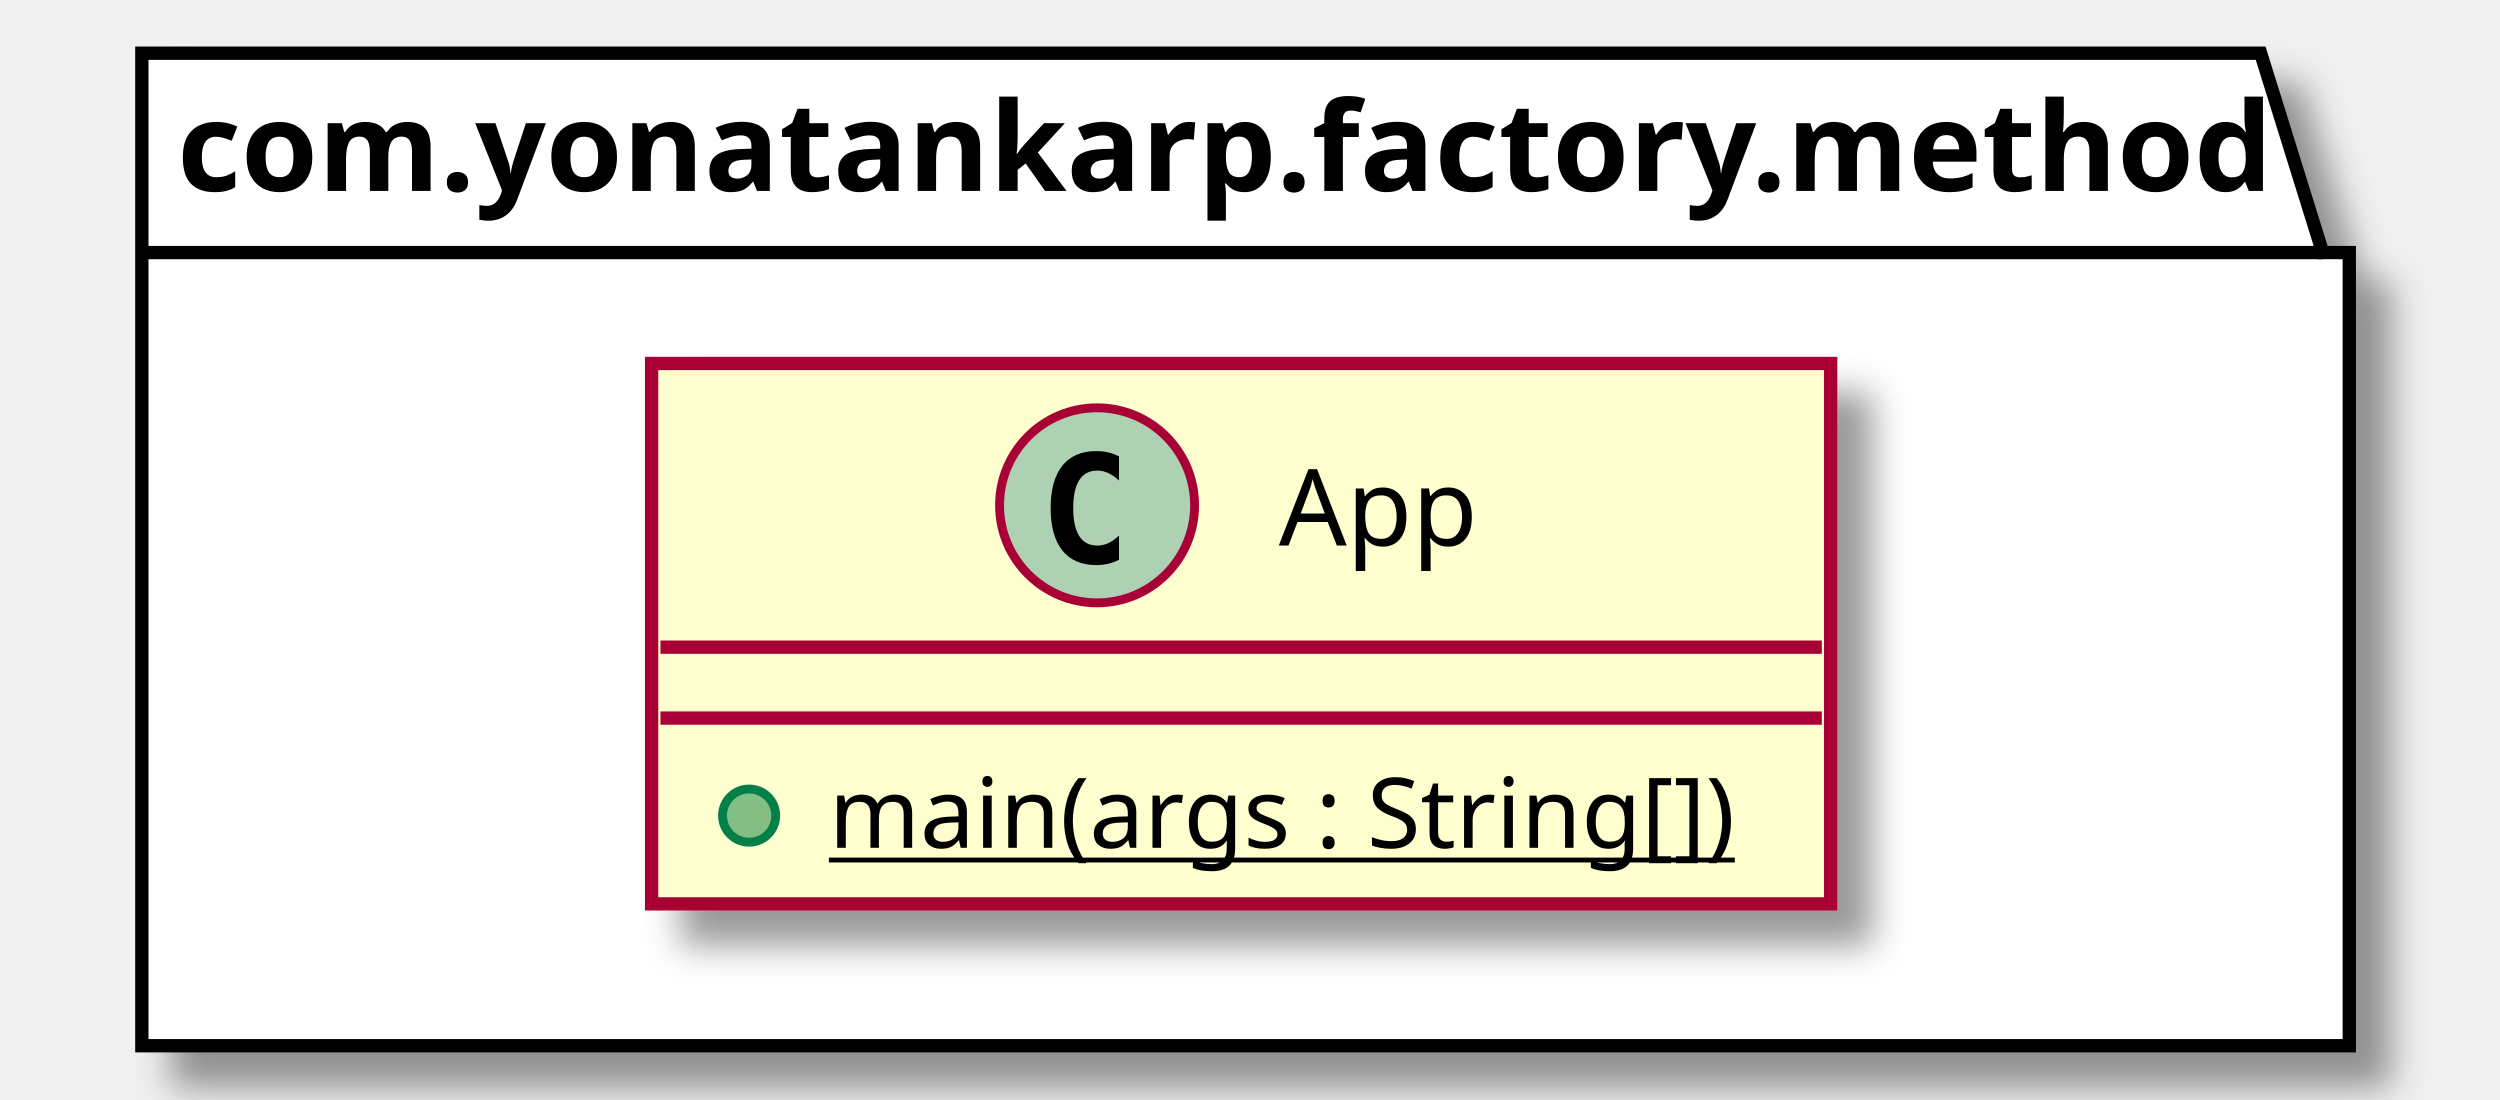
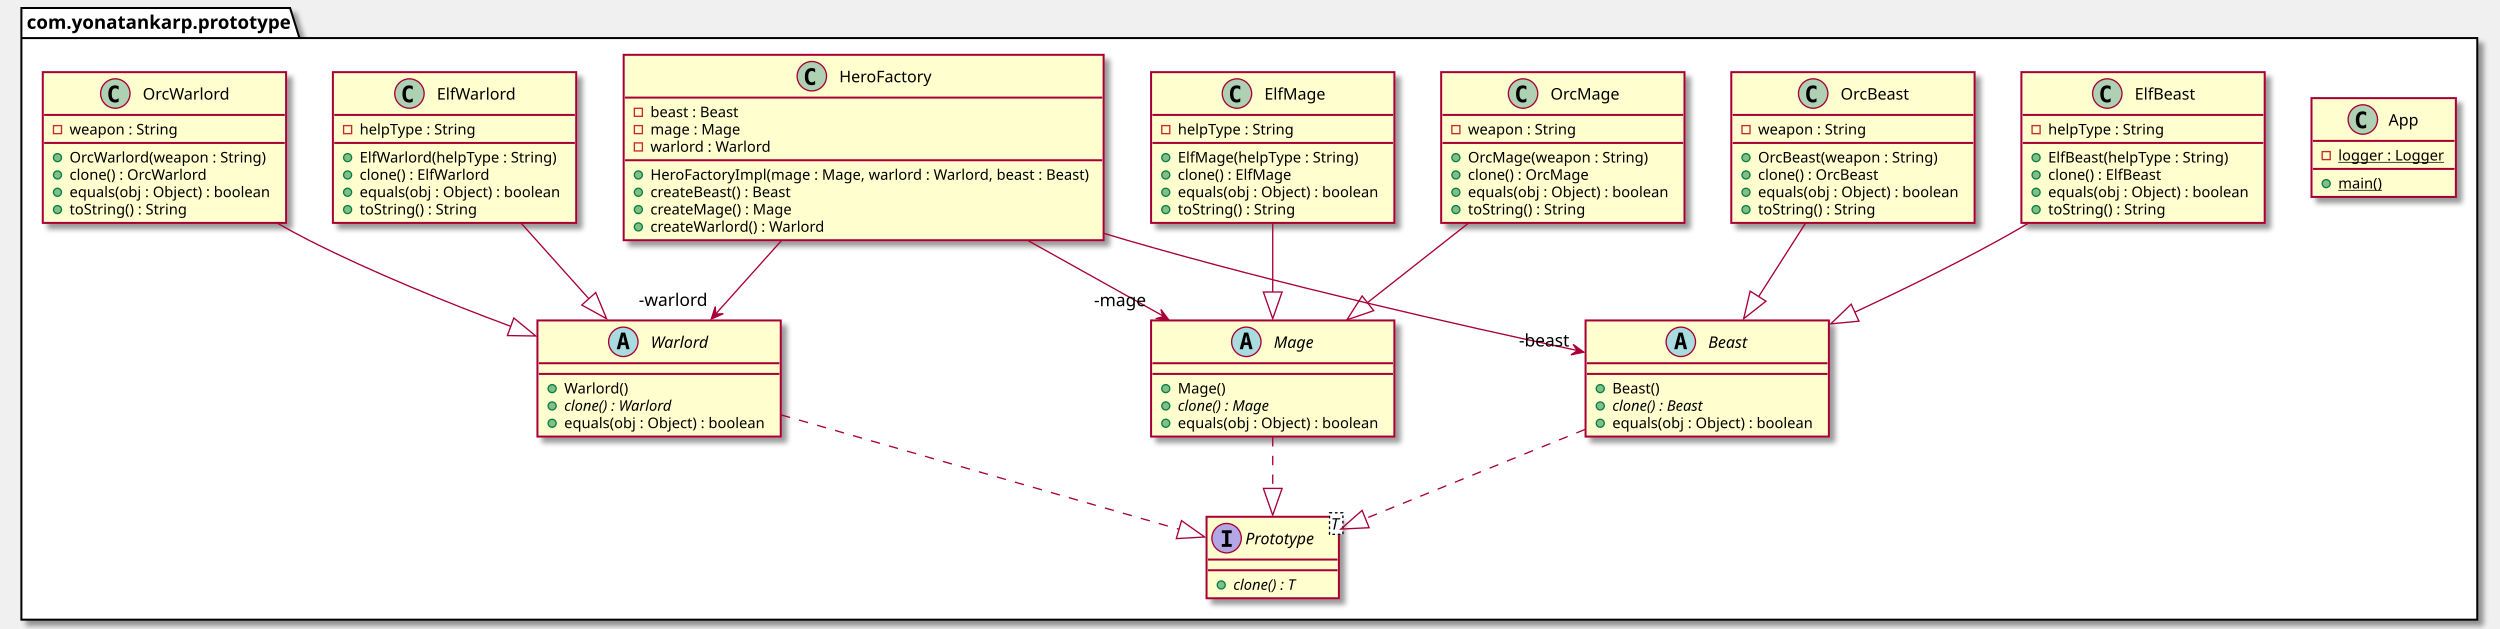
- <svg xmlns="http://www.w3.org/2000/svg" contentScriptType="application/ecmascript" contentStyleType="text/css" height="124px" preserveAspectRatio="none" style="width:282px;height:124px;background:#FFFFFF;" version="1.1" viewBox="0 0 282 124" width="282px" zoomAndPan="magnify">
+ <svg xmlns="http://www.w3.org/2000/svg" contentScriptType="application/ecmascript" contentStyleType="text/css" height="470px" preserveAspectRatio="none" style="width:1870px;height:470px;background:#FFFFFF;" version="1.1" viewBox="0 0 1870 470" width="1870px" zoomAndPan="magnify">
  <defs>
-     <filter height="300%" id="fyu1adzjax36d" width="300%" x="-1" y="-1">
+     <filter height="300%" id="f1co4ksmq0o13n" width="300%" x="-1" y="-1">
      <feGaussianBlur result="blurOut" stdDeviation="2.0" />
      <feColorMatrix in="blurOut" result="blurOut2" type="matrix" values="0 0 0 0 0 0 0 0 0 0 0 0 0 0 0 0 0 0 .4 0" />
      <feOffset dx="4.0" dy="4.0" in="blurOut2" result="blurOut3" />
      <feBlend in="SourceGraphic" in2="blurOut3" mode="normal" />
    </filter>
  </defs>
  <g>
-     <polygon fill="#FFFFFF" filter="url(#fyu1adzjax36d)" points="16,6,255,6,262,28.488,265,28.488,265,117.96,16,117.96,16,6" style="stroke:#000000;stroke-width:1.5;" />
-     <line style="stroke:#000000;stroke-width:1.5;" x1="16" x2="262" y1="28.488" y2="28.488" />
-     <text fill="#000000" font-family="sans-serif" font-size="14" font-weight="bold" lengthAdjust="spacing" textLength="233" x="20" y="21.535">com.yonatankarp.factory.method</text>
-     <rect codeLine="2" fill="#FEFECE" filter="url(#fyu1adzjax36d)" height="60.955" id="App" style="stroke:#A80036;stroke-width:1.5;" width="133" x="73.5" y="41" />
-     <ellipse cx="123.75" cy="57" fill="#ADD1B2" rx="11" ry="11" style="stroke:#A80036;stroke-width:1.0;" />
-     <path d="M126.223,63.143 Q125.642,63.442 125.003,63.591 Q124.364,63.741 123.658,63.741 Q121.151,63.741 119.832,62.089 Q118.512,60.437 118.512,57.316 Q118.512,54.187 119.832,52.535 Q121.151,50.883 123.658,50.883 Q124.364,50.883 125.011,51.032 Q125.659,51.182 126.223,51.48 L126.223,54.203 Q125.592,53.622 124.999,53.352 Q124.405,53.083 123.774,53.083 Q122.43,53.083 121.745,54.149 Q121.06,55.216 121.06,57.316 Q121.06,59.408 121.745,60.474 Q122.43,61.541 123.774,61.541 Q124.405,61.541 124.999,61.271 Q125.592,61.002 126.223,60.42 Z " fill="#000000" />
-     <text fill="#000000" font-family="sans-serif" font-size="12" lengthAdjust="spacing" textLength="24" x="144.25" y="61.535">App</text>
-     <line style="stroke:#A80036;stroke-width:1.5;" x1="74.5" x2="205.5" y1="73" y2="73" />
-     <line style="stroke:#A80036;stroke-width:1.5;" x1="74.5" x2="205.5" y1="81" y2="81" />
-     <ellipse cx="84.5" cy="92" fill="#84BE84" rx="3" ry="3" style="stroke:#038048;stroke-width:1.0;" />
-     <text fill="#000000" font-family="sans-serif" font-size="11" lengthAdjust="spacing" text-decoration="underline" textLength="107" x="93.5" y="95.635">main(args : String[])</text>
+     <polygon fill="#FFFFFF" filter="url(#f1co4ksmq0o13n)" points="16,6,217,6,224,28.488,1853,28.488,1853,463.51,16,463.51,16,6" style="stroke:#000000;stroke-width:1.5;" />
+     <line style="stroke:#000000;stroke-width:1.5;" x1="16" x2="224" y1="28.488" y2="28.488" />
+     <text fill="#000000" font-family="sans-serif" font-size="14" font-weight="bold" lengthAdjust="spacing" textLength="195" x="20" y="21.535">com.yonatankarp.prototype</text>
+     <rect codeLine="2" fill="#FEFECE" filter="url(#f1co4ksmq0o13n)" height="73.91" id="App" style="stroke:#A80036;stroke-width:1.5;" width="108" x="1729" y="73.39" />
+     <ellipse cx="1767.4" cy="89.39" fill="#ADD1B2" rx="11" ry="11" style="stroke:#A80036;stroke-width:1.0;" />
+     <path d="M1769.873,95.533 Q1769.292,95.832 1768.653,95.981 Q1768.014,96.131 1767.308,96.131 Q1764.801,96.131 1763.482,94.479 Q1762.162,92.827 1762.162,89.706 Q1762.162,86.576 1763.482,84.925 Q1764.801,83.273 1767.308,83.273 Q1768.014,83.273 1768.661,83.422 Q1769.309,83.572 1769.873,83.871 L1769.873,86.593 Q1769.242,86.012 1768.649,85.742 Q1768.055,85.472 1767.424,85.472 Q1766.08,85.472 1765.395,86.539 Q1764.71,87.606 1764.71,89.706 Q1764.71,91.798 1765.395,92.864 Q1766.08,93.931 1767.424,93.931 Q1768.055,93.931 1768.649,93.661 Q1769.242,93.391 1769.873,92.81 Z " fill="#000000" />
+     <text fill="#000000" font-family="sans-serif" font-size="12" lengthAdjust="spacing" textLength="24" x="1786.6" y="93.925">App</text>
+     <line style="stroke:#A80036;stroke-width:1.5;" x1="1730" x2="1836" y1="105.39" y2="105.39" />
+     <rect fill="none" height="6" style="stroke:#C82930;stroke-width:1.0;" width="6" x="1737" y="113.39" />
+     <text fill="#000000" font-family="sans-serif" font-size="11" lengthAdjust="spacing" text-decoration="underline" textLength="82" x="1749" y="120.025">logger : Logger</text>
+     <line style="stroke:#A80036;stroke-width:1.5;" x1="1730" x2="1836" y1="126.345" y2="126.345" />
+     <ellipse cx="1740" cy="137.345" fill="#84BE84" rx="3" ry="3" style="stroke:#038048;stroke-width:1.0;" />
+     <text fill="#000000" font-family="sans-serif" font-size="11" lengthAdjust="spacing" text-decoration="underline" textLength="34" x="1749" y="140.98">main()</text>
+     <rect codeLine="6" fill="#FEFECE" filter="url(#f1co4ksmq0o13n)" height="86.865" id="Beast" style="stroke:#A80036;stroke-width:1.5;" width="182" x="1186" y="239.69" />
+     <ellipse cx="1257.25" cy="255.69" fill="#A9DCDF" rx="11" ry="11" style="stroke:#A80036;stroke-width:1.0;" />
+     <path d="M1257.113,251.038 L1255.959,256.11 L1258.275,256.11 Z M1255.619,248.797 L1258.616,248.797 L1261.961,261.19 L1259.512,261.19 L1258.748,258.127 L1255.47,258.127 L1254.723,261.19 L1252.274,261.19 Z " fill="#000000" />
+     <text fill="#000000" font-family="sans-serif" font-size="12" font-style="italic" lengthAdjust="spacing" textLength="31" x="1277.75" y="260.225">Beast</text>
+     <line style="stroke:#A80036;stroke-width:1.5;" x1="1187" x2="1367" y1="271.69" y2="271.69" />
+     <line style="stroke:#A80036;stroke-width:1.5;" x1="1187" x2="1367" y1="279.69" y2="279.69" />
+     <ellipse cx="1197" cy="290.69" fill="#84BE84" rx="3" ry="3" style="stroke:#038048;stroke-width:1.0;" />
+     <text fill="#000000" font-family="sans-serif" font-size="11" lengthAdjust="spacing" textLength="36" x="1206" y="294.325">Beast()</text>
+     <ellipse cx="1197" cy="303.645" fill="#84BE84" rx="3" ry="3" style="stroke:#038048;stroke-width:1.0;" />
+     <text fill="#000000" font-family="sans-serif" font-size="11" font-style="italic" lengthAdjust="spacing" textLength="74" x="1206" y="307.28">clone() : Beast</text>
+     <ellipse cx="1197" cy="316.6" fill="#84BE84" rx="3" ry="3" style="stroke:#038048;stroke-width:1.0;" />
+     <text fill="#000000" font-family="sans-serif" font-size="11" lengthAdjust="spacing" textLength="156" x="1206" y="320.235">equals(obj : Object) : boolean</text>
+     <rect codeLine="11" fill="#FEFECE" filter="url(#f1co4ksmq0o13n)" height="112.775" id="ElfBeast" style="stroke:#A80036;stroke-width:1.5;" width="182" x="1512" y="53.96" />
+     <ellipse cx="1576.25" cy="69.96" fill="#ADD1B2" rx="11" ry="11" style="stroke:#A80036;stroke-width:1.0;" />
+     <path d="M1578.723,76.103 Q1578.142,76.402 1577.503,76.551 Q1576.864,76.701 1576.158,76.701 Q1573.651,76.701 1572.332,75.049 Q1571.012,73.397 1571.012,70.276 Q1571.012,67.147 1572.332,65.495 Q1573.651,63.843 1576.158,63.843 Q1576.864,63.843 1577.511,63.992 Q1578.159,64.142 1578.723,64.441 L1578.723,67.163 Q1578.092,66.582 1577.499,66.312 Q1576.905,66.043 1576.274,66.043 Q1574.93,66.043 1574.245,67.109 Q1573.56,68.176 1573.56,70.276 Q1573.56,72.368 1574.245,73.434 Q1574.93,74.501 1576.274,74.501 Q1576.905,74.501 1577.499,74.231 Q1578.092,73.962 1578.723,73.38 Z " fill="#000000" />
+     <text fill="#000000" font-family="sans-serif" font-size="12" lengthAdjust="spacing" textLength="45" x="1596.75" y="74.495">ElfBeast</text>
+     <line style="stroke:#A80036;stroke-width:1.5;" x1="1513" x2="1693" y1="85.96" y2="85.96" />
+     <rect fill="none" height="6" style="stroke:#C82930;stroke-width:1.0;" width="6" x="1520" y="93.96" />
+     <text fill="#000000" font-family="sans-serif" font-size="11" lengthAdjust="spacing" textLength="90" x="1532" y="100.595">helpType : String</text>
+     <line style="stroke:#A80036;stroke-width:1.5;" x1="1513" x2="1693" y1="106.915" y2="106.915" />
+     <ellipse cx="1523" cy="117.915" fill="#84BE84" rx="3" ry="3" style="stroke:#038048;stroke-width:1.0;" />
+     <text fill="#000000" font-family="sans-serif" font-size="11" lengthAdjust="spacing" textLength="139" x="1532" y="121.55">ElfBeast(helpType : String)</text>
+     <ellipse cx="1523" cy="130.87" fill="#84BE84" rx="3" ry="3" style="stroke:#038048;stroke-width:1.0;" />
+     <text fill="#000000" font-family="sans-serif" font-size="11" lengthAdjust="spacing" textLength="87" x="1532" y="134.505">clone() : ElfBeast</text>
+     <ellipse cx="1523" cy="143.825" fill="#84BE84" rx="3" ry="3" style="stroke:#038048;stroke-width:1.0;" />
+     <text fill="#000000" font-family="sans-serif" font-size="11" lengthAdjust="spacing" textLength="156" x="1532" y="147.46">equals(obj : Object) : boolean</text>
+     <ellipse cx="1523" cy="156.78" fill="#84BE84" rx="3" ry="3" style="stroke:#038048;stroke-width:1.0;" />
+     <text fill="#000000" font-family="sans-serif" font-size="11" lengthAdjust="spacing" textLength="92" x="1532" y="160.415">toString() : String</text>
+     <rect codeLine="18" fill="#FEFECE" filter="url(#f1co4ksmq0o13n)" height="112.775" id="ElfMage" style="stroke:#A80036;stroke-width:1.5;" width="182" x="861" y="53.96" />
+     <ellipse cx="925.25" cy="69.96" fill="#ADD1B2" rx="11" ry="11" style="stroke:#A80036;stroke-width:1.0;" />
+     <path d="M927.723,76.103 Q927.142,76.402 926.503,76.551 Q925.864,76.701 925.158,76.701 Q922.651,76.701 921.332,75.049 Q920.012,73.397 920.012,70.276 Q920.012,67.147 921.332,65.495 Q922.651,63.843 925.158,63.843 Q925.864,63.843 926.511,63.992 Q927.159,64.142 927.723,64.441 L927.723,67.163 Q927.092,66.582 926.499,66.312 Q925.905,66.043 925.274,66.043 Q923.93,66.043 923.245,67.109 Q922.56,68.176 922.56,70.276 Q922.56,72.368 923.245,73.434 Q923.93,74.501 925.274,74.501 Q925.905,74.501 926.499,74.231 Q927.092,73.962 927.723,73.38 Z " fill="#000000" />
+     <text fill="#000000" font-family="sans-serif" font-size="12" lengthAdjust="spacing" textLength="45" x="945.75" y="74.495">ElfMage</text>
+     <line style="stroke:#A80036;stroke-width:1.5;" x1="862" x2="1042" y1="85.96" y2="85.96" />
+     <rect fill="none" height="6" style="stroke:#C82930;stroke-width:1.0;" width="6" x="869" y="93.96" />
+     <text fill="#000000" font-family="sans-serif" font-size="11" lengthAdjust="spacing" textLength="90" x="881" y="100.595">helpType : String</text>
+     <line style="stroke:#A80036;stroke-width:1.5;" x1="862" x2="1042" y1="106.915" y2="106.915" />
+     <ellipse cx="872" cy="117.915" fill="#84BE84" rx="3" ry="3" style="stroke:#038048;stroke-width:1.0;" />
+     <text fill="#000000" font-family="sans-serif" font-size="11" lengthAdjust="spacing" textLength="139" x="881" y="121.55">ElfMage(helpType : String)</text>
+     <ellipse cx="872" cy="130.87" fill="#84BE84" rx="3" ry="3" style="stroke:#038048;stroke-width:1.0;" />
+     <text fill="#000000" font-family="sans-serif" font-size="11" lengthAdjust="spacing" textLength="87" x="881" y="134.505">clone() : ElfMage</text>
+     <ellipse cx="872" cy="143.825" fill="#84BE84" rx="3" ry="3" style="stroke:#038048;stroke-width:1.0;" />
+     <text fill="#000000" font-family="sans-serif" font-size="11" lengthAdjust="spacing" textLength="156" x="881" y="147.46">equals(obj : Object) : boolean</text>
+     <ellipse cx="872" cy="156.78" fill="#84BE84" rx="3" ry="3" style="stroke:#038048;stroke-width:1.0;" />
+     <text fill="#000000" font-family="sans-serif" font-size="11" lengthAdjust="spacing" textLength="92" x="881" y="160.415">toString() : String</text>
+     <rect codeLine="25" fill="#FEFECE" filter="url(#f1co4ksmq0o13n)" height="112.775" id="ElfWarlord" style="stroke:#A80036;stroke-width:1.5;" width="182" x="249" y="53.96" />
+     <ellipse cx="306.25" cy="69.96" fill="#ADD1B2" rx="11" ry="11" style="stroke:#A80036;stroke-width:1.0;" />
+     <path d="M308.723,76.103 Q308.142,76.402 307.503,76.551 Q306.864,76.701 306.158,76.701 Q303.651,76.701 302.332,75.049 Q301.012,73.397 301.012,70.276 Q301.012,67.147 302.332,65.495 Q303.651,63.843 306.158,63.843 Q306.864,63.843 307.511,63.992 Q308.159,64.142 308.723,64.441 L308.723,67.163 Q308.092,66.582 307.499,66.312 Q306.905,66.043 306.274,66.043 Q304.93,66.043 304.245,67.109 Q303.56,68.176 303.56,70.276 Q303.56,72.368 304.245,73.434 Q304.93,74.501 306.274,74.501 Q306.905,74.501 307.499,74.231 Q308.092,73.962 308.723,73.38 Z " fill="#000000" />
+     <text fill="#000000" font-family="sans-serif" font-size="12" lengthAdjust="spacing" textLength="59" x="326.75" y="74.495">ElfWarlord</text>
+     <line style="stroke:#A80036;stroke-width:1.5;" x1="250" x2="430" y1="85.96" y2="85.96" />
+     <rect fill="none" height="6" style="stroke:#C82930;stroke-width:1.0;" width="6" x="257" y="93.96" />
+     <text fill="#000000" font-family="sans-serif" font-size="11" lengthAdjust="spacing" textLength="90" x="269" y="100.595">helpType : String</text>
+     <line style="stroke:#A80036;stroke-width:1.5;" x1="250" x2="430" y1="106.915" y2="106.915" />
+     <ellipse cx="260" cy="117.915" fill="#84BE84" rx="3" ry="3" style="stroke:#038048;stroke-width:1.0;" />
+     <text fill="#000000" font-family="sans-serif" font-size="11" lengthAdjust="spacing" textLength="153" x="269" y="121.55">ElfWarlord(helpType : String)</text>
+     <ellipse cx="260" cy="130.87" fill="#84BE84" rx="3" ry="3" style="stroke:#038048;stroke-width:1.0;" />
+     <text fill="#000000" font-family="sans-serif" font-size="11" lengthAdjust="spacing" textLength="101" x="269" y="134.505">clone() : ElfWarlord</text>
+     <ellipse cx="260" cy="143.825" fill="#84BE84" rx="3" ry="3" style="stroke:#038048;stroke-width:1.0;" />
+     <text fill="#000000" font-family="sans-serif" font-size="11" lengthAdjust="spacing" textLength="156" x="269" y="147.46">equals(obj : Object) : boolean</text>
+     <ellipse cx="260" cy="156.78" fill="#84BE84" rx="3" ry="3" style="stroke:#038048;stroke-width:1.0;" />
+     <text fill="#000000" font-family="sans-serif" font-size="11" lengthAdjust="spacing" textLength="92" x="269" y="160.415">toString() : String</text>
+     <rect codeLine="32" fill="#FEFECE" filter="url(#f1co4ksmq0o13n)" height="138.685" id="HeroFactory" style="stroke:#A80036;stroke-width:1.5;" width="359" x="466.5" y="41" />
+     <ellipse cx="607.25" cy="57" fill="#ADD1B2" rx="11" ry="11" style="stroke:#A80036;stroke-width:1.0;" />
+     <path d="M609.723,63.143 Q609.142,63.442 608.503,63.591 Q607.864,63.741 607.158,63.741 Q604.651,63.741 603.332,62.089 Q602.012,60.437 602.012,57.316 Q602.012,54.187 603.332,52.535 Q604.651,50.883 607.158,50.883 Q607.864,50.883 608.511,51.032 Q609.159,51.182 609.723,51.48 L609.723,54.203 Q609.092,53.622 608.499,53.352 Q607.905,53.083 607.274,53.083 Q605.93,53.083 605.245,54.149 Q604.56,55.216 604.56,57.316 Q604.56,59.408 605.245,60.474 Q605.93,61.541 607.274,61.541 Q607.905,61.541 608.499,61.271 Q609.092,61.002 609.723,60.42 Z " fill="#000000" />
+     <text fill="#000000" font-family="sans-serif" font-size="12" lengthAdjust="spacing" textLength="69" x="627.75" y="61.535">HeroFactory</text>
+     <line style="stroke:#A80036;stroke-width:1.5;" x1="467.5" x2="824.5" y1="73" y2="73" />
+     <rect fill="none" height="6" style="stroke:#C82930;stroke-width:1.0;" width="6" x="474.5" y="81" />
+     <text fill="#000000" font-family="sans-serif" font-size="11" lengthAdjust="spacing" textLength="66" x="486.5" y="87.635">beast : Beast</text>
+     <rect fill="none" height="6" style="stroke:#C82930;stroke-width:1.0;" width="6" x="474.5" y="93.955" />
+     <text fill="#000000" font-family="sans-serif" font-size="11" lengthAdjust="spacing" textLength="66" x="486.5" y="100.59">mage : Mage</text>
+     <rect fill="none" height="6" style="stroke:#C82930;stroke-width:1.0;" width="6" x="474.5" y="106.91" />
+     <text fill="#000000" font-family="sans-serif" font-size="11" lengthAdjust="spacing" textLength="92" x="486.5" y="113.545">warlord : Warlord</text>
+     <line style="stroke:#A80036;stroke-width:1.5;" x1="467.5" x2="824.5" y1="119.865" y2="119.865" />
+     <ellipse cx="477.5" cy="130.865" fill="#84BE84" rx="3" ry="3" style="stroke:#038048;stroke-width:1.0;" />
+     <text fill="#000000" font-family="sans-serif" font-size="11" lengthAdjust="spacing" textLength="333" x="486.5" y="134.5">HeroFactoryImpl(mage : Mage, warlord : Warlord, beast : Beast)</text>
+     <ellipse cx="477.5" cy="143.82" fill="#84BE84" rx="3" ry="3" style="stroke:#038048;stroke-width:1.0;" />
+     <text fill="#000000" font-family="sans-serif" font-size="11" lengthAdjust="spacing" textLength="106" x="486.5" y="147.455">createBeast() : Beast</text>
+     <ellipse cx="477.5" cy="156.775" fill="#84BE84" rx="3" ry="3" style="stroke:#038048;stroke-width:1.0;" />
+     <text fill="#000000" font-family="sans-serif" font-size="11" lengthAdjust="spacing" textLength="106" x="486.5" y="160.41">createMage() : Mage</text>
+     <ellipse cx="477.5" cy="169.731" fill="#84BE84" rx="3" ry="3" style="stroke:#038048;stroke-width:1.0;" />
+     <text fill="#000000" font-family="sans-serif" font-size="11" lengthAdjust="spacing" textLength="134" x="486.5" y="173.365">createWarlord() : Warlord</text>
+     <rect codeLine="41" fill="#FEFECE" filter="url(#f1co4ksmq0o13n)" height="86.865" id="Mage" style="stroke:#A80036;stroke-width:1.5;" width="182" x="861" y="239.69" />
+     <ellipse cx="932.25" cy="255.69" fill="#A9DCDF" rx="11" ry="11" style="stroke:#A80036;stroke-width:1.0;" />
+     <path d="M932.113,251.038 L930.96,256.11 L933.275,256.11 Z M930.619,248.797 L933.616,248.797 L936.961,261.19 L934.512,261.19 L933.749,258.127 L930.47,258.127 L929.723,261.19 L927.274,261.19 Z " fill="#000000" />
+     <text fill="#000000" font-family="sans-serif" font-size="12" font-style="italic" lengthAdjust="spacing" textLength="31" x="952.75" y="260.225">Mage</text>
+     <line style="stroke:#A80036;stroke-width:1.5;" x1="862" x2="1042" y1="271.69" y2="271.69" />
+     <line style="stroke:#A80036;stroke-width:1.5;" x1="862" x2="1042" y1="279.69" y2="279.69" />
+     <ellipse cx="872" cy="290.69" fill="#84BE84" rx="3" ry="3" style="stroke:#038048;stroke-width:1.0;" />
+     <text fill="#000000" font-family="sans-serif" font-size="11" lengthAdjust="spacing" textLength="36" x="881" y="294.325">Mage()</text>
+     <ellipse cx="872" cy="303.645" fill="#84BE84" rx="3" ry="3" style="stroke:#038048;stroke-width:1.0;" />
+     <text fill="#000000" font-family="sans-serif" font-size="11" font-style="italic" lengthAdjust="spacing" textLength="74" x="881" y="307.28">clone() : Mage</text>
+     <ellipse cx="872" cy="316.6" fill="#84BE84" rx="3" ry="3" style="stroke:#038048;stroke-width:1.0;" />
+     <text fill="#000000" font-family="sans-serif" font-size="11" lengthAdjust="spacing" textLength="156" x="881" y="320.235">equals(obj : Object) : boolean</text>
+     <rect codeLine="46" fill="#FEFECE" filter="url(#f1co4ksmq0o13n)" height="112.775" id="OrcBeast" style="stroke:#A80036;stroke-width:1.5;" width="182" x="1295" y="53.96" />
+     <ellipse cx="1356.25" cy="69.96" fill="#ADD1B2" rx="11" ry="11" style="stroke:#A80036;stroke-width:1.0;" />
+     <path d="M1358.723,76.103 Q1358.142,76.402 1357.503,76.551 Q1356.864,76.701 1356.158,76.701 Q1353.651,76.701 1352.332,75.049 Q1351.012,73.397 1351.012,70.276 Q1351.012,67.147 1352.332,65.495 Q1353.651,63.843 1356.158,63.843 Q1356.864,63.843 1357.511,63.992 Q1358.159,64.142 1358.723,64.441 L1358.723,67.163 Q1358.092,66.582 1357.499,66.312 Q1356.905,66.043 1356.274,66.043 Q1354.93,66.043 1354.245,67.109 Q1353.56,68.176 1353.56,70.276 Q1353.56,72.368 1354.245,73.434 Q1354.93,74.501 1356.274,74.501 Q1356.905,74.501 1357.499,74.231 Q1358.092,73.962 1358.723,73.38 Z " fill="#000000" />
+     <text fill="#000000" font-family="sans-serif" font-size="12" lengthAdjust="spacing" textLength="51" x="1376.75" y="74.495">OrcBeast</text>
+     <line style="stroke:#A80036;stroke-width:1.5;" x1="1296" x2="1476" y1="85.96" y2="85.96" />
+     <rect fill="none" height="6" style="stroke:#C82930;stroke-width:1.0;" width="6" x="1303" y="93.96" />
+     <text fill="#000000" font-family="sans-serif" font-size="11" lengthAdjust="spacing" textLength="82" x="1315" y="100.595">weapon : String</text>
+     <line style="stroke:#A80036;stroke-width:1.5;" x1="1296" x2="1476" y1="106.915" y2="106.915" />
+     <ellipse cx="1306" cy="117.915" fill="#84BE84" rx="3" ry="3" style="stroke:#038048;stroke-width:1.0;" />
+     <text fill="#000000" font-family="sans-serif" font-size="11" lengthAdjust="spacing" textLength="138" x="1315" y="121.55">OrcBeast(weapon : String)</text>
+     <ellipse cx="1306" cy="130.87" fill="#84BE84" rx="3" ry="3" style="stroke:#038048;stroke-width:1.0;" />
+     <text fill="#000000" font-family="sans-serif" font-size="11" lengthAdjust="spacing" textLength="94" x="1315" y="134.505">clone() : OrcBeast</text>
+     <ellipse cx="1306" cy="143.825" fill="#84BE84" rx="3" ry="3" style="stroke:#038048;stroke-width:1.0;" />
+     <text fill="#000000" font-family="sans-serif" font-size="11" lengthAdjust="spacing" textLength="156" x="1315" y="147.46">equals(obj : Object) : boolean</text>
+     <ellipse cx="1306" cy="156.78" fill="#84BE84" rx="3" ry="3" style="stroke:#038048;stroke-width:1.0;" />
+     <text fill="#000000" font-family="sans-serif" font-size="11" lengthAdjust="spacing" textLength="92" x="1315" y="160.415">toString() : String</text>
+     <rect codeLine="53" fill="#FEFECE" filter="url(#f1co4ksmq0o13n)" height="112.775" id="OrcMage" style="stroke:#A80036;stroke-width:1.5;" width="182" x="1078" y="53.96" />
+     <ellipse cx="1139.25" cy="69.96" fill="#ADD1B2" rx="11" ry="11" style="stroke:#A80036;stroke-width:1.0;" />
+     <path d="M1141.723,76.103 Q1141.142,76.402 1140.503,76.551 Q1139.864,76.701 1139.158,76.701 Q1136.651,76.701 1135.332,75.049 Q1134.012,73.397 1134.012,70.276 Q1134.012,67.147 1135.332,65.495 Q1136.651,63.843 1139.158,63.843 Q1139.864,63.843 1140.511,63.992 Q1141.159,64.142 1141.723,64.441 L1141.723,67.163 Q1141.092,66.582 1140.499,66.312 Q1139.905,66.043 1139.274,66.043 Q1137.93,66.043 1137.245,67.109 Q1136.56,68.176 1136.56,70.276 Q1136.56,72.368 1137.245,73.434 Q1137.93,74.501 1139.274,74.501 Q1139.905,74.501 1140.499,74.231 Q1141.092,73.962 1141.723,73.38 Z " fill="#000000" />
+     <text fill="#000000" font-family="sans-serif" font-size="12" lengthAdjust="spacing" textLength="51" x="1159.75" y="74.495">OrcMage</text>
+     <line style="stroke:#A80036;stroke-width:1.5;" x1="1079" x2="1259" y1="85.96" y2="85.96" />
+     <rect fill="none" height="6" style="stroke:#C82930;stroke-width:1.0;" width="6" x="1086" y="93.96" />
+     <text fill="#000000" font-family="sans-serif" font-size="11" lengthAdjust="spacing" textLength="82" x="1098" y="100.595">weapon : String</text>
+     <line style="stroke:#A80036;stroke-width:1.5;" x1="1079" x2="1259" y1="106.915" y2="106.915" />
+     <ellipse cx="1089" cy="117.915" fill="#84BE84" rx="3" ry="3" style="stroke:#038048;stroke-width:1.0;" />
+     <text fill="#000000" font-family="sans-serif" font-size="11" lengthAdjust="spacing" textLength="138" x="1098" y="121.55">OrcMage(weapon : String)</text>
+     <ellipse cx="1089" cy="130.87" fill="#84BE84" rx="3" ry="3" style="stroke:#038048;stroke-width:1.0;" />
+     <text fill="#000000" font-family="sans-serif" font-size="11" lengthAdjust="spacing" textLength="94" x="1098" y="134.505">clone() : OrcMage</text>
+     <ellipse cx="1089" cy="143.825" fill="#84BE84" rx="3" ry="3" style="stroke:#038048;stroke-width:1.0;" />
+     <text fill="#000000" font-family="sans-serif" font-size="11" lengthAdjust="spacing" textLength="156" x="1098" y="147.46">equals(obj : Object) : boolean</text>
+     <ellipse cx="1089" cy="156.78" fill="#84BE84" rx="3" ry="3" style="stroke:#038048;stroke-width:1.0;" />
+     <text fill="#000000" font-family="sans-serif" font-size="11" lengthAdjust="spacing" textLength="92" x="1098" y="160.415">toString() : String</text>
+     <rect codeLine="60" fill="#FEFECE" filter="url(#f1co4ksmq0o13n)" height="112.775" id="OrcWarlord" style="stroke:#A80036;stroke-width:1.5;" width="182" x="32" y="53.96" />
+     <ellipse cx="86.25" cy="69.96" fill="#ADD1B2" rx="11" ry="11" style="stroke:#A80036;stroke-width:1.0;" />
+     <path d="M88.723,76.103 Q88.142,76.402 87.503,76.551 Q86.864,76.701 86.158,76.701 Q83.651,76.701 82.332,75.049 Q81.012,73.397 81.012,70.276 Q81.012,67.147 82.332,65.495 Q83.651,63.843 86.158,63.843 Q86.864,63.843 87.511,63.992 Q88.159,64.142 88.723,64.441 L88.723,67.163 Q88.092,66.582 87.499,66.312 Q86.905,66.043 86.274,66.043 Q84.93,66.043 84.245,67.109 Q83.56,68.176 83.56,70.276 Q83.56,72.368 84.245,73.434 Q84.93,74.501 86.274,74.501 Q86.905,74.501 87.499,74.231 Q88.092,73.962 88.723,73.38 Z " fill="#000000" />
+     <text fill="#000000" font-family="sans-serif" font-size="12" lengthAdjust="spacing" textLength="65" x="106.75" y="74.495">OrcWarlord</text>
+     <line style="stroke:#A80036;stroke-width:1.5;" x1="33" x2="213" y1="85.96" y2="85.96" />
+     <rect fill="none" height="6" style="stroke:#C82930;stroke-width:1.0;" width="6" x="40" y="93.96" />
+     <text fill="#000000" font-family="sans-serif" font-size="11" lengthAdjust="spacing" textLength="82" x="52" y="100.595">weapon : String</text>
+     <line style="stroke:#A80036;stroke-width:1.5;" x1="33" x2="213" y1="106.915" y2="106.915" />
+     <ellipse cx="43" cy="117.915" fill="#84BE84" rx="3" ry="3" style="stroke:#038048;stroke-width:1.0;" />
+     <text fill="#000000" font-family="sans-serif" font-size="11" lengthAdjust="spacing" textLength="152" x="52" y="121.55">OrcWarlord(weapon : String)</text>
+     <ellipse cx="43" cy="130.87" fill="#84BE84" rx="3" ry="3" style="stroke:#038048;stroke-width:1.0;" />
+     <text fill="#000000" font-family="sans-serif" font-size="11" lengthAdjust="spacing" textLength="108" x="52" y="134.505">clone() : OrcWarlord</text>
+     <ellipse cx="43" cy="143.825" fill="#84BE84" rx="3" ry="3" style="stroke:#038048;stroke-width:1.0;" />
+     <text fill="#000000" font-family="sans-serif" font-size="11" lengthAdjust="spacing" textLength="156" x="52" y="147.46">equals(obj : Object) : boolean</text>
+     <ellipse cx="43" cy="156.78" fill="#84BE84" rx="3" ry="3" style="stroke:#038048;stroke-width:1.0;" />
+     <text fill="#000000" font-family="sans-serif" font-size="11" lengthAdjust="spacing" textLength="92" x="52" y="160.415">toString() : String</text>
+     <rect codeLine="67" fill="#FEFECE" filter="url(#f1co4ksmq0o13n)" height="60.955" id="Prototype" style="stroke:#A80036;stroke-width:1.5;" width="99" x="902.5" y="386.55" />
+     <ellipse cx="917.5" cy="402.55" fill="#B4A7E5" rx="11" ry="11" style="stroke:#A80036;stroke-width:1.0;" />
+     <path d="M913.928,398.815 L913.928,396.657 L921.307,396.657 L921.307,398.815 L918.842,398.815 L918.842,406.892 L921.307,406.892 L921.307,409.05 L913.928,409.05 L913.928,406.892 L916.393,406.892 L916.393,398.815 Z " fill="#000000" />
+     <text fill="#000000" font-family="sans-serif" font-size="12" font-style="italic" lengthAdjust="spacing" textLength="55" x="931.5" y="407.085">Prototype</text>
+     <rect fill="#FFFFFF" height="16.133" style="stroke:#000000;stroke-width:1.0;stroke-dasharray:2.0,2.0;" width="10" x="994.5" y="383.55" />
+     <text fill="#000000" font-family="sans-serif" font-size="12" font-style="italic" lengthAdjust="spacing" textLength="8" x="995.5" y="396.152">T</text>
+     <line style="stroke:#A80036;stroke-width:1.5;" x1="903.5" x2="1000.5" y1="418.55" y2="418.55" />
+     <line style="stroke:#A80036;stroke-width:1.5;" x1="903.5" x2="1000.5" y1="426.55" y2="426.55" />
+     <ellipse cx="913.5" cy="437.55" fill="#84BE84" rx="3" ry="3" style="stroke:#038048;stroke-width:1.0;" />
+     <text fill="#000000" font-family="sans-serif" font-size="11" font-style="italic" lengthAdjust="spacing" textLength="53" x="922.5" y="441.185">clone() : T</text>
+     <rect codeLine="70" fill="#FEFECE" filter="url(#f1co4ksmq0o13n)" height="86.865" id="Warlord" style="stroke:#A80036;stroke-width:1.5;" width="182" x="402" y="239.69" />
+     <ellipse cx="466.25" cy="255.69" fill="#A9DCDF" rx="11" ry="11" style="stroke:#A80036;stroke-width:1.0;" />
+     <path d="M466.113,251.038 L464.959,256.11 L467.275,256.11 Z M464.619,248.797 L467.616,248.797 L470.961,261.19 L468.512,261.19 L467.748,258.127 L464.47,258.127 L463.723,261.19 L461.274,261.19 Z " fill="#000000" />
+     <text fill="#000000" font-family="sans-serif" font-size="12" font-style="italic" lengthAdjust="spacing" textLength="45" x="486.75" y="260.225">Warlord</text>
+     <line style="stroke:#A80036;stroke-width:1.5;" x1="403" x2="583" y1="271.69" y2="271.69" />
+     <line style="stroke:#A80036;stroke-width:1.5;" x1="403" x2="583" y1="279.69" y2="279.69" />
+     <ellipse cx="413" cy="290.69" fill="#84BE84" rx="3" ry="3" style="stroke:#038048;stroke-width:1.0;" />
+     <text fill="#000000" font-family="sans-serif" font-size="11" lengthAdjust="spacing" textLength="50" x="422" y="294.325">Warlord()</text>
+     <ellipse cx="413" cy="303.645" fill="#84BE84" rx="3" ry="3" style="stroke:#038048;stroke-width:1.0;" />
+     <text fill="#000000" font-family="sans-serif" font-size="11" font-style="italic" lengthAdjust="spacing" textLength="88" x="422" y="307.28">clone() : Warlord</text>
+     <ellipse cx="413" cy="316.6" fill="#84BE84" rx="3" ry="3" style="stroke:#038048;stroke-width:1.0;" />
+     <text fill="#000000" font-family="sans-serif" font-size="11" lengthAdjust="spacing" textLength="156" x="422" y="320.235">equals(obj : Object) : boolean</text>
+     <path codeLine="76" d="M825.86,174.58 C831.63,176.34 837.35,178.05 843,179.69 C957.57,212.99 1091.49,243.32 1179.93,262.19 " fill="none" id="HeroFactory-to-Beast" style="stroke:#A80036;stroke-width:1.0;" />
+     <polygon fill="#A80036" points="1184.69,263.41,1176.723,257.619,1179.8,262.366,1175.053,265.443,1184.69,263.41" style="stroke:#A80036;stroke-width:1.0;" />
+     <text fill="#000000" font-family="sans-serif" font-size="13" lengthAdjust="spacing" textLength="42" x="1136.144" y="259.16">-beast</text>
+     <path codeLine="77" d="M584.65,179.82 C567.94,198.47 550.23,218.24 534.88,235.38 " fill="none" id="HeroFactory-to-Warlord" style="stroke:#A80036;stroke-width:1.0;" />
+     <polygon fill="#A80036" points="532.03,238.68,541.008,234.63,535.36,234.95,535.04,229.302,532.03,238.68" style="stroke:#A80036;stroke-width:1.0;" />
+     <text fill="#000000" font-family="sans-serif" font-size="13" lengthAdjust="spacing" textLength="55" x="477.774" y="228.837">-warlord</text>
+     <path codeLine="78" d="M769.14,180.07 C803.19,199.07 839.29,219.22 870.34,236.55 " fill="none" id="HeroFactory-to-Mage" style="stroke:#A80036;stroke-width:1.0;" />
+     <polygon fill="#A80036" points="874.28,239.31,868.375,231.428,869.915,236.871,864.472,238.411,874.28,239.31" style="stroke:#A80036;stroke-width:1.0;" />
+     <text fill="#000000" font-family="sans-serif" font-size="13" lengthAdjust="spacing" textLength="42" x="818.317" y="229.045">-mage</text>
+     <path codeLine="79" d="M1185.6,321.22 C1133.53,342.35 1069.32,368.42 1021.4,387.86 " fill="none" id="Beast-to-Prototype" style="stroke:#A80036;stroke-width:1.0;stroke-dasharray:7.0,7.0;" />
+     <polygon fill="none" points="1024.11,394.73,1002.95,395.76,1018.84,381.75,1024.11,394.73" style="stroke:#A80036;stroke-width:1.0;" />
+     <path codeLine="80" d="M1516.92,167.15 C1509.57,171.51 1502.2,175.74 1495,179.69 C1460.66,198.53 1422.27,217.29 1387.39,233.51 " fill="none" id="ElfBeast-to-Beast" style="stroke:#A80036;stroke-width:1.0;" />
+     <polygon fill="none" points="1390.51,240.24,1369.42,242.25,1384.66,227.52,1390.51,240.24" style="stroke:#A80036;stroke-width:1.0;" />
+     <path codeLine="81" d="M952,166.79 C952,183.27 952,201.46 952,218.42 " fill="none" id="ElfMage-to-Mage" style="stroke:#A80036;stroke-width:1.0;" />
+     <polygon fill="none" points="959,218.4,952,238.4,945,218.4,959,218.4" style="stroke:#A80036;stroke-width:1.0;" />
+     <path codeLine="82" d="M389.67,166.79 C406.01,185.02 424.21,205.34 440.73,223.77 " fill="none" id="ElfWarlord-to-Warlord" style="stroke:#A80036;stroke-width:1.0;" />
+     <polygon fill="none" points="445.59,218.83,453.72,238.4,435.16,228.17,445.59,218.83" style="stroke:#A80036;stroke-width:1.0;" />
+     <path codeLine="83" d="M952,326.95 C952,339.23 952,352.74 952,365.44 " fill="none" id="Mage-to-Prototype" style="stroke:#A80036;stroke-width:1.0;stroke-dasharray:7.0,7.0;" />
+     <polygon fill="none" points="959,365.34,952,385.34,945,365.34,959,365.34" style="stroke:#A80036;stroke-width:1.0;" />
+     <path codeLine="84" d="M1350.61,166.79 C1339.39,184.38 1326.93,203.9 1315.49,221.81 " fill="none" id="OrcBeast-to-Beast" style="stroke:#A80036;stroke-width:1.0;" />
+     <polygon fill="none" points="1320.93,225.3,1304.27,238.4,1309.13,217.77,1320.93,225.3" style="stroke:#A80036;stroke-width:1.0;" />
+     <path codeLine="85" d="M1098.25,167.03 C1074.03,186.09 1046.94,207.4 1022.73,226.46 " fill="none" id="OrcMage-to-Mage" style="stroke:#A80036;stroke-width:1.0;" />
+     <polygon fill="none" points="1027.54,232.37,1007.49,239.24,1018.88,221.37,1027.54,232.37" style="stroke:#A80036;stroke-width:1.0;" />
+     <path codeLine="86" d="M207.9,167.17 C215.61,171.59 223.38,175.83 231,179.69 C279.25,204.1 334.77,226.56 382.24,244.18 " fill="none" id="OrcWarlord-to-Warlord" style="stroke:#A80036;stroke-width:1.0;" />
+     <polygon fill="none" points="384.34,237.86,400.71,251.31,379.52,251.01,384.34,237.86" style="stroke:#A80036;stroke-width:1.0;" />
+     <path codeLine="87" d="M584.23,310.34 C671.83,335.52 802.28,373 881.98,395.91 " fill="none" id="Warlord-to-Prototype" style="stroke:#A80036;stroke-width:1.0;stroke-dasharray:7.0,7.0;" />
+     <polygon fill="none" points="883.77,389.43,901.06,401.68,879.9,402.88,883.77,389.43" style="stroke:#A80036;stroke-width:1.0;" />
  </g>
</svg>
